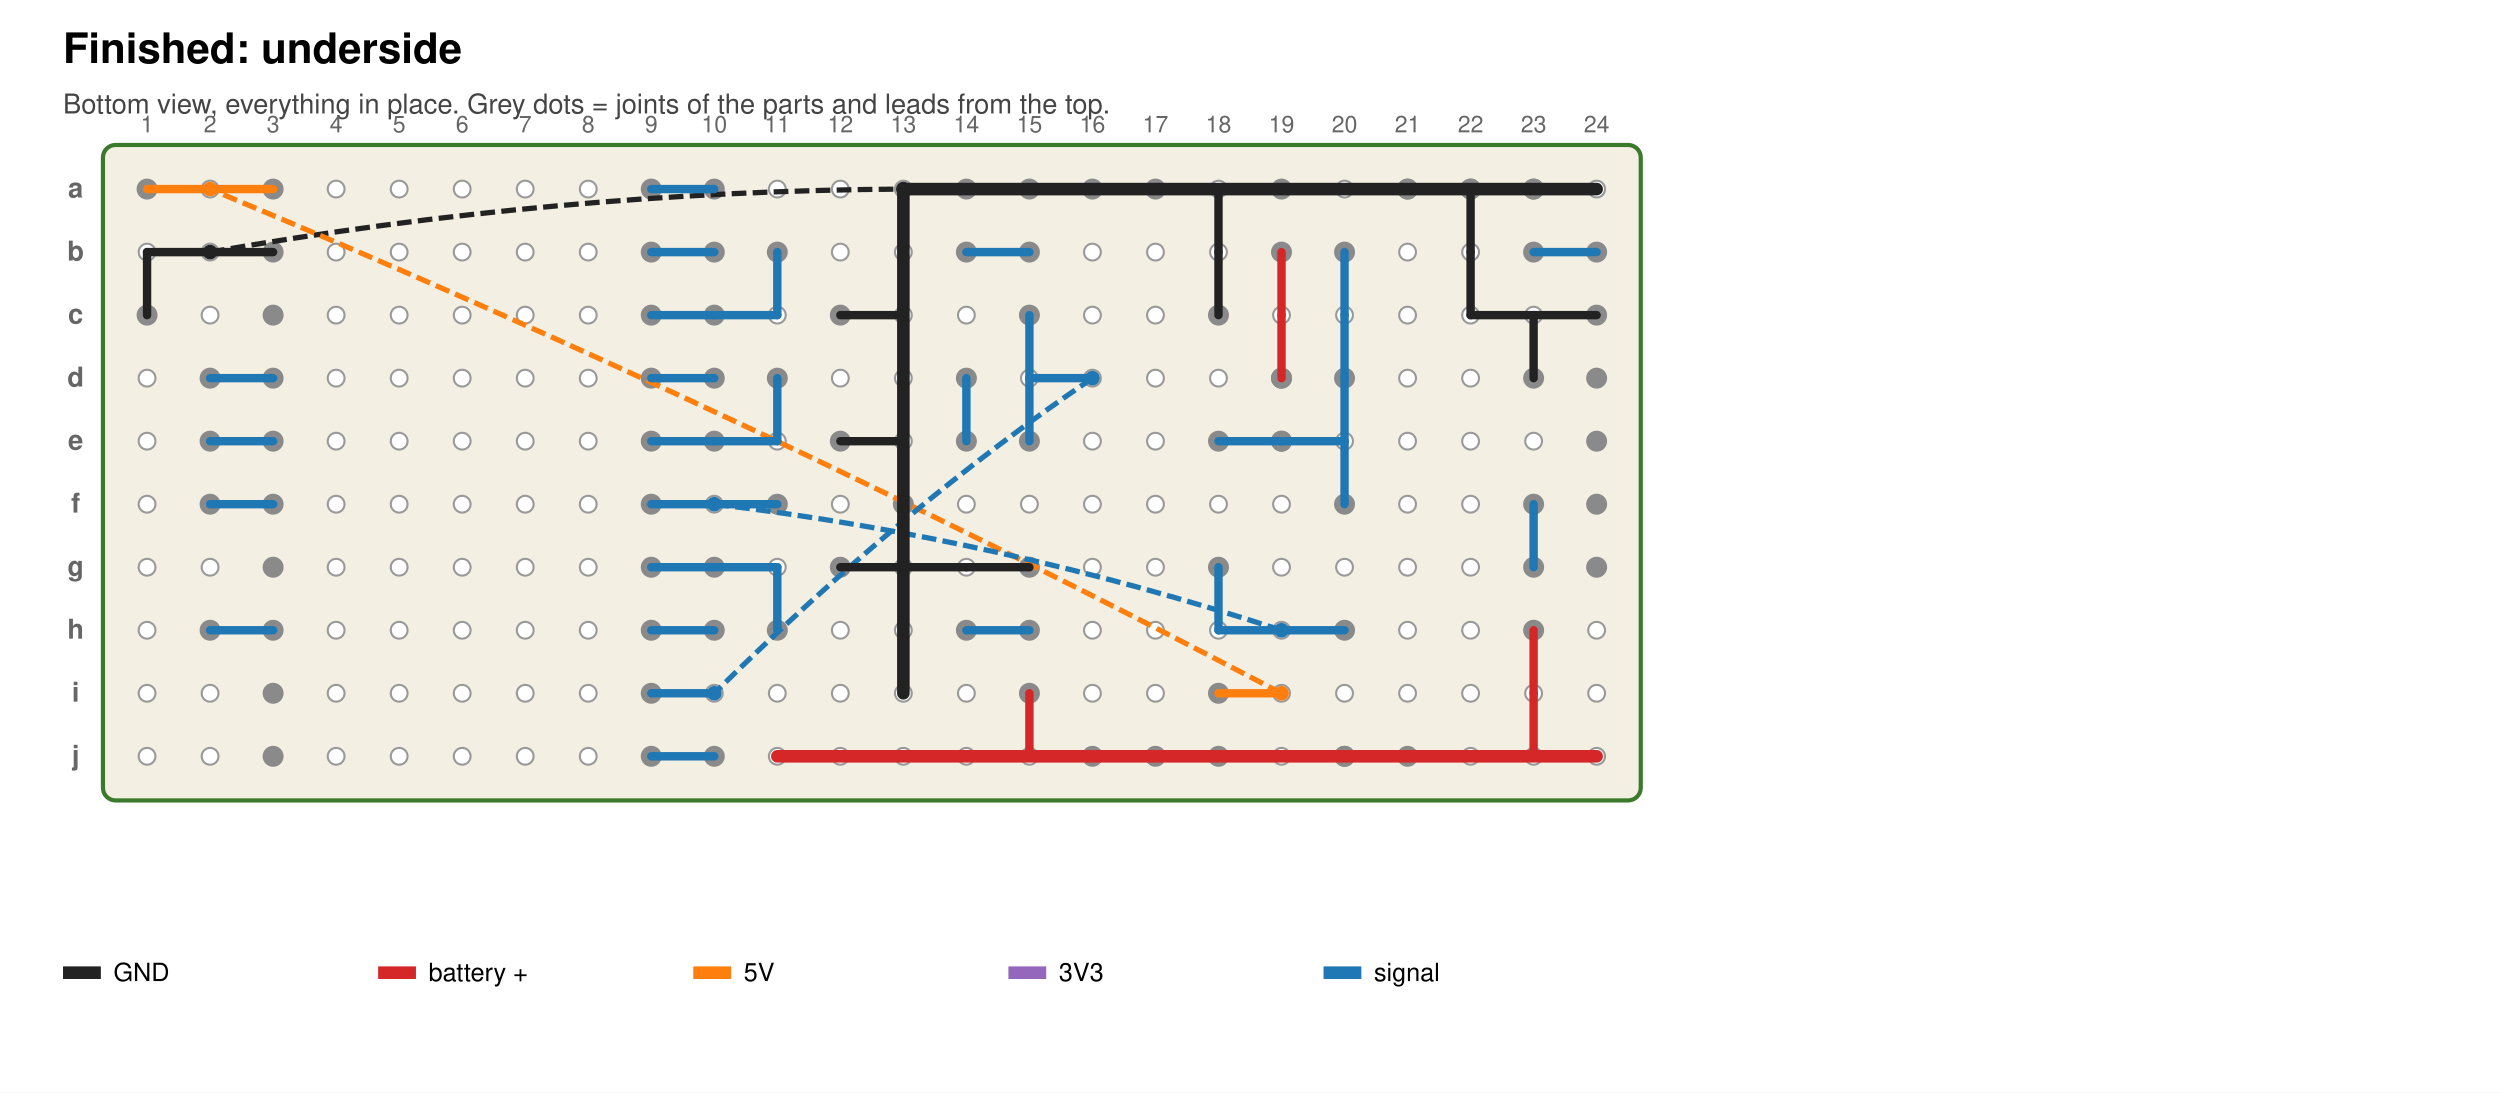
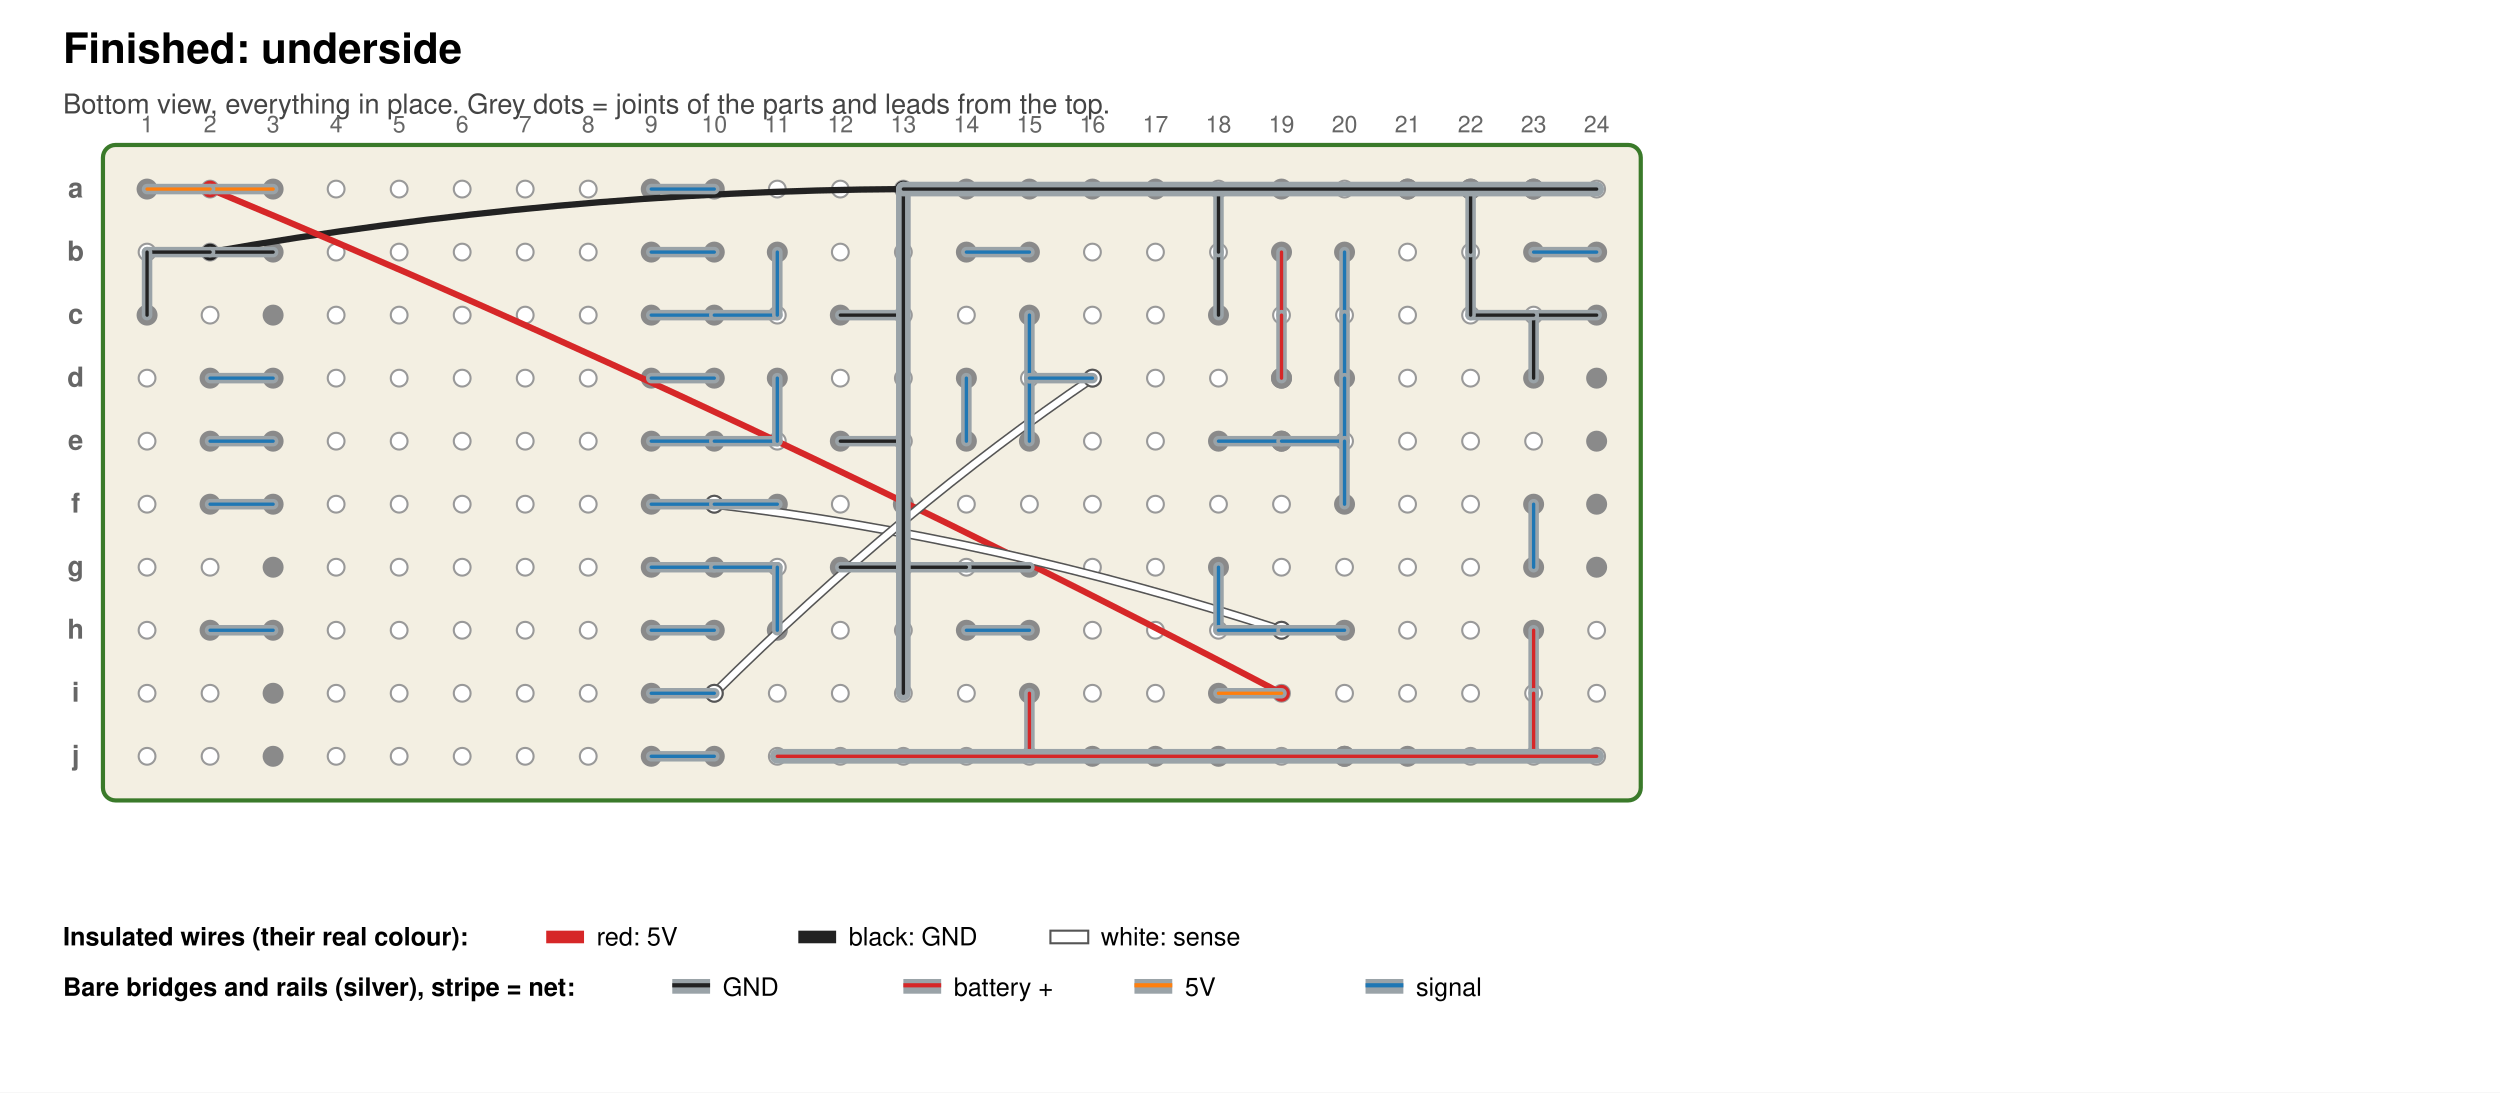
<svg xmlns="http://www.w3.org/2000/svg" width="1190" height="520" font-family="Helvetica,Arial">
  <defs>
    <filter id="mute">
      <feColorMatrix type="saturate" values="0" />
    </filter>
  </defs>
  <rect width="100%" height="100%" fill="#ffffff" />
  <text x="30" y="30" font-size="20" font-weight="bold">Finished: underside</text>
  <text x="30" y="54" font-size="13" fill="#444">Bottom view, everything in place. Grey dots = joints of the parts and leads from the top.</text>
  <rect x="49" y="69" width="732" height="312" rx="6" fill="#f3efe2" stroke="#3a7a2a" stroke-width="2" />
  <text x="70" y="63" font-size="11" fill="#666" text-anchor="middle">1</text>
  <text x="100" y="63" font-size="11" fill="#666" text-anchor="middle">2</text>
  <text x="130" y="63" font-size="11" fill="#666" text-anchor="middle">3</text>
  <text x="160" y="63" font-size="11" fill="#666" text-anchor="middle">4</text>
  <text x="190" y="63" font-size="11" fill="#666" text-anchor="middle">5</text>
  <text x="220" y="63" font-size="11" fill="#666" text-anchor="middle">6</text>
  <text x="250" y="63" font-size="11" fill="#666" text-anchor="middle">7</text>
  <text x="280" y="63" font-size="11" fill="#666" text-anchor="middle">8</text>
  <text x="310" y="63" font-size="11" fill="#666" text-anchor="middle">9</text>
  <text x="340" y="63" font-size="11" fill="#666" text-anchor="middle">10</text>
  <text x="370" y="63" font-size="11" fill="#666" text-anchor="middle">11</text>
  <text x="400" y="63" font-size="11" fill="#666" text-anchor="middle">12</text>
  <text x="430" y="63" font-size="11" fill="#666" text-anchor="middle">13</text>
  <text x="460" y="63" font-size="11" fill="#666" text-anchor="middle">14</text>
  <text x="490" y="63" font-size="11" fill="#666" text-anchor="middle">15</text>
  <text x="520" y="63" font-size="11" fill="#666" text-anchor="middle">16</text>
  <text x="550" y="63" font-size="11" fill="#666" text-anchor="middle">17</text>
  <text x="580" y="63" font-size="11" fill="#666" text-anchor="middle">18</text>
  <text x="610" y="63" font-size="11" fill="#666" text-anchor="middle">19</text>
  <text x="640" y="63" font-size="11" fill="#666" text-anchor="middle">20</text>
  <text x="670" y="63" font-size="11" fill="#666" text-anchor="middle">21</text>
  <text x="700" y="63" font-size="11" fill="#666" text-anchor="middle">22</text>
  <text x="730" y="63" font-size="11" fill="#666" text-anchor="middle">23</text>
  <text x="760" y="63" font-size="11" fill="#666" text-anchor="middle">24</text>
  <text x="36" y="94" font-size="13" font-weight="bold" fill="#666" text-anchor="middle">a</text>
  <text x="36" y="124" font-size="13" font-weight="bold" fill="#666" text-anchor="middle">b</text>
  <text x="36" y="154" font-size="13" font-weight="bold" fill="#666" text-anchor="middle">c</text>
  <text x="36" y="184" font-size="13" font-weight="bold" fill="#666" text-anchor="middle">d</text>
  <text x="36" y="214" font-size="13" font-weight="bold" fill="#666" text-anchor="middle">e</text>
  <text x="36" y="244" font-size="13" font-weight="bold" fill="#666" text-anchor="middle">f</text>
  <text x="36" y="274" font-size="13" font-weight="bold" fill="#666" text-anchor="middle">g</text>
  <text x="36" y="304" font-size="13" font-weight="bold" fill="#666" text-anchor="middle">h</text>
  <text x="36" y="334" font-size="13" font-weight="bold" fill="#666" text-anchor="middle">i</text>
  <text x="36" y="364" font-size="13" font-weight="bold" fill="#666" text-anchor="middle">j</text>
  <circle cx="70" cy="90" r="4" fill="#fff" stroke="#999" />
  <circle cx="70" cy="120" r="4" fill="#fff" stroke="#999" />
  <circle cx="70" cy="150" r="4" fill="#fff" stroke="#999" />
  <circle cx="70" cy="180" r="4" fill="#fff" stroke="#999" />
  <circle cx="70" cy="210" r="4" fill="#fff" stroke="#999" />
  <circle cx="70" cy="240" r="4" fill="#fff" stroke="#999" />
  <circle cx="70" cy="270" r="4" fill="#fff" stroke="#999" />
  <circle cx="70" cy="300" r="4" fill="#fff" stroke="#999" />
  <circle cx="70" cy="330" r="4" fill="#fff" stroke="#999" />
  <circle cx="70" cy="360" r="4" fill="#fff" stroke="#999" />
  <circle cx="100" cy="90" r="4" fill="#fff" stroke="#999" />
  <circle cx="100" cy="120" r="4" fill="#fff" stroke="#999" />
  <circle cx="100" cy="150" r="4" fill="#fff" stroke="#999" />
  <circle cx="100" cy="180" r="4" fill="#fff" stroke="#999" />
  <circle cx="100" cy="210" r="4" fill="#fff" stroke="#999" />
  <circle cx="100" cy="240" r="4" fill="#fff" stroke="#999" />
  <circle cx="100" cy="270" r="4" fill="#fff" stroke="#999" />
  <circle cx="100" cy="300" r="4" fill="#fff" stroke="#999" />
  <circle cx="100" cy="330" r="4" fill="#fff" stroke="#999" />
  <circle cx="100" cy="360" r="4" fill="#fff" stroke="#999" />
  <circle cx="130" cy="90" r="4" fill="#fff" stroke="#999" />
  <circle cx="130" cy="120" r="4" fill="#fff" stroke="#999" />
  <circle cx="130" cy="150" r="4" fill="#fff" stroke="#999" />
  <circle cx="130" cy="180" r="4" fill="#fff" stroke="#999" />
  <circle cx="130" cy="210" r="4" fill="#fff" stroke="#999" />
  <circle cx="130" cy="240" r="4" fill="#fff" stroke="#999" />
  <circle cx="130" cy="270" r="4" fill="#fff" stroke="#999" />
  <circle cx="130" cy="300" r="4" fill="#fff" stroke="#999" />
  <circle cx="130" cy="330" r="4" fill="#fff" stroke="#999" />
  <circle cx="130" cy="360" r="4" fill="#fff" stroke="#999" />
  <circle cx="160" cy="90" r="4" fill="#fff" stroke="#999" />
  <circle cx="160" cy="120" r="4" fill="#fff" stroke="#999" />
  <circle cx="160" cy="150" r="4" fill="#fff" stroke="#999" />
  <circle cx="160" cy="180" r="4" fill="#fff" stroke="#999" />
  <circle cx="160" cy="210" r="4" fill="#fff" stroke="#999" />
  <circle cx="160" cy="240" r="4" fill="#fff" stroke="#999" />
  <circle cx="160" cy="270" r="4" fill="#fff" stroke="#999" />
  <circle cx="160" cy="300" r="4" fill="#fff" stroke="#999" />
  <circle cx="160" cy="330" r="4" fill="#fff" stroke="#999" />
  <circle cx="160" cy="360" r="4" fill="#fff" stroke="#999" />
  <circle cx="190" cy="90" r="4" fill="#fff" stroke="#999" />
  <circle cx="190" cy="120" r="4" fill="#fff" stroke="#999" />
  <circle cx="190" cy="150" r="4" fill="#fff" stroke="#999" />
  <circle cx="190" cy="180" r="4" fill="#fff" stroke="#999" />
  <circle cx="190" cy="210" r="4" fill="#fff" stroke="#999" />
  <circle cx="190" cy="240" r="4" fill="#fff" stroke="#999" />
  <circle cx="190" cy="270" r="4" fill="#fff" stroke="#999" />
  <circle cx="190" cy="300" r="4" fill="#fff" stroke="#999" />
  <circle cx="190" cy="330" r="4" fill="#fff" stroke="#999" />
  <circle cx="190" cy="360" r="4" fill="#fff" stroke="#999" />
  <circle cx="220" cy="90" r="4" fill="#fff" stroke="#999" />
  <circle cx="220" cy="120" r="4" fill="#fff" stroke="#999" />
  <circle cx="220" cy="150" r="4" fill="#fff" stroke="#999" />
  <circle cx="220" cy="180" r="4" fill="#fff" stroke="#999" />
  <circle cx="220" cy="210" r="4" fill="#fff" stroke="#999" />
  <circle cx="220" cy="240" r="4" fill="#fff" stroke="#999" />
  <circle cx="220" cy="270" r="4" fill="#fff" stroke="#999" />
  <circle cx="220" cy="300" r="4" fill="#fff" stroke="#999" />
  <circle cx="220" cy="330" r="4" fill="#fff" stroke="#999" />
  <circle cx="220" cy="360" r="4" fill="#fff" stroke="#999" />
  <circle cx="250" cy="90" r="4" fill="#fff" stroke="#999" />
  <circle cx="250" cy="120" r="4" fill="#fff" stroke="#999" />
  <circle cx="250" cy="150" r="4" fill="#fff" stroke="#999" />
  <circle cx="250" cy="180" r="4" fill="#fff" stroke="#999" />
  <circle cx="250" cy="210" r="4" fill="#fff" stroke="#999" />
  <circle cx="250" cy="240" r="4" fill="#fff" stroke="#999" />
  <circle cx="250" cy="270" r="4" fill="#fff" stroke="#999" />
  <circle cx="250" cy="300" r="4" fill="#fff" stroke="#999" />
  <circle cx="250" cy="330" r="4" fill="#fff" stroke="#999" />
  <circle cx="250" cy="360" r="4" fill="#fff" stroke="#999" />
  <circle cx="280" cy="90" r="4" fill="#fff" stroke="#999" />
  <circle cx="280" cy="120" r="4" fill="#fff" stroke="#999" />
  <circle cx="280" cy="150" r="4" fill="#fff" stroke="#999" />
  <circle cx="280" cy="180" r="4" fill="#fff" stroke="#999" />
  <circle cx="280" cy="210" r="4" fill="#fff" stroke="#999" />
  <circle cx="280" cy="240" r="4" fill="#fff" stroke="#999" />
  <circle cx="280" cy="270" r="4" fill="#fff" stroke="#999" />
  <circle cx="280" cy="300" r="4" fill="#fff" stroke="#999" />
  <circle cx="280" cy="330" r="4" fill="#fff" stroke="#999" />
  <circle cx="280" cy="360" r="4" fill="#fff" stroke="#999" />
  <circle cx="310" cy="90" r="4" fill="#fff" stroke="#999" />
  <circle cx="310" cy="120" r="4" fill="#fff" stroke="#999" />
  <circle cx="310" cy="150" r="4" fill="#fff" stroke="#999" />
  <circle cx="310" cy="180" r="4" fill="#fff" stroke="#999" />
  <circle cx="310" cy="210" r="4" fill="#fff" stroke="#999" />
  <circle cx="310" cy="240" r="4" fill="#fff" stroke="#999" />
  <circle cx="310" cy="270" r="4" fill="#fff" stroke="#999" />
  <circle cx="310" cy="300" r="4" fill="#fff" stroke="#999" />
  <circle cx="310" cy="330" r="4" fill="#fff" stroke="#999" />
  <circle cx="310" cy="360" r="4" fill="#fff" stroke="#999" />
  <circle cx="340" cy="90" r="4" fill="#fff" stroke="#999" />
  <circle cx="340" cy="120" r="4" fill="#fff" stroke="#999" />
  <circle cx="340" cy="150" r="4" fill="#fff" stroke="#999" />
  <circle cx="340" cy="180" r="4" fill="#fff" stroke="#999" />
  <circle cx="340" cy="210" r="4" fill="#fff" stroke="#999" />
  <circle cx="340" cy="240" r="4" fill="#fff" stroke="#999" />
  <circle cx="340" cy="270" r="4" fill="#fff" stroke="#999" />
  <circle cx="340" cy="300" r="4" fill="#fff" stroke="#999" />
  <circle cx="340" cy="330" r="4" fill="#fff" stroke="#999" />
  <circle cx="340" cy="360" r="4" fill="#fff" stroke="#999" />
  <circle cx="370" cy="90" r="4" fill="#fff" stroke="#999" />
  <circle cx="370" cy="120" r="4" fill="#fff" stroke="#999" />
  <circle cx="370" cy="150" r="4" fill="#fff" stroke="#999" />
  <circle cx="370" cy="180" r="4" fill="#fff" stroke="#999" />
  <circle cx="370" cy="210" r="4" fill="#fff" stroke="#999" />
  <circle cx="370" cy="240" r="4" fill="#fff" stroke="#999" />
  <circle cx="370" cy="270" r="4" fill="#fff" stroke="#999" />
  <circle cx="370" cy="300" r="4" fill="#fff" stroke="#999" />
  <circle cx="370" cy="330" r="4" fill="#fff" stroke="#999" />
  <circle cx="370" cy="360" r="4" fill="#fff" stroke="#999" />
  <circle cx="400" cy="90" r="4" fill="#fff" stroke="#999" />
  <circle cx="400" cy="120" r="4" fill="#fff" stroke="#999" />
  <circle cx="400" cy="150" r="4" fill="#fff" stroke="#999" />
  <circle cx="400" cy="180" r="4" fill="#fff" stroke="#999" />
  <circle cx="400" cy="210" r="4" fill="#fff" stroke="#999" />
  <circle cx="400" cy="240" r="4" fill="#fff" stroke="#999" />
  <circle cx="400" cy="270" r="4" fill="#fff" stroke="#999" />
  <circle cx="400" cy="300" r="4" fill="#fff" stroke="#999" />
  <circle cx="400" cy="330" r="4" fill="#fff" stroke="#999" />
  <circle cx="400" cy="360" r="4" fill="#fff" stroke="#999" />
  <circle cx="430" cy="90" r="4" fill="#fff" stroke="#999" />
  <circle cx="430" cy="120" r="4" fill="#fff" stroke="#999" />
  <circle cx="430" cy="150" r="4" fill="#fff" stroke="#999" />
  <circle cx="430" cy="180" r="4" fill="#fff" stroke="#999" />
  <circle cx="430" cy="210" r="4" fill="#fff" stroke="#999" />
  <circle cx="430" cy="240" r="4" fill="#fff" stroke="#999" />
  <circle cx="430" cy="270" r="4" fill="#fff" stroke="#999" />
  <circle cx="430" cy="300" r="4" fill="#fff" stroke="#999" />
  <circle cx="430" cy="330" r="4" fill="#fff" stroke="#999" />
  <circle cx="430" cy="360" r="4" fill="#fff" stroke="#999" />
  <circle cx="460" cy="90" r="4" fill="#fff" stroke="#999" />
  <circle cx="460" cy="120" r="4" fill="#fff" stroke="#999" />
  <circle cx="460" cy="150" r="4" fill="#fff" stroke="#999" />
  <circle cx="460" cy="180" r="4" fill="#fff" stroke="#999" />
  <circle cx="460" cy="210" r="4" fill="#fff" stroke="#999" />
  <circle cx="460" cy="240" r="4" fill="#fff" stroke="#999" />
  <circle cx="460" cy="270" r="4" fill="#fff" stroke="#999" />
  <circle cx="460" cy="300" r="4" fill="#fff" stroke="#999" />
  <circle cx="460" cy="330" r="4" fill="#fff" stroke="#999" />
  <circle cx="460" cy="360" r="4" fill="#fff" stroke="#999" />
  <circle cx="490" cy="90" r="4" fill="#fff" stroke="#999" />
  <circle cx="490" cy="120" r="4" fill="#fff" stroke="#999" />
  <circle cx="490" cy="150" r="4" fill="#fff" stroke="#999" />
  <circle cx="490" cy="180" r="4" fill="#fff" stroke="#999" />
  <circle cx="490" cy="210" r="4" fill="#fff" stroke="#999" />
  <circle cx="490" cy="240" r="4" fill="#fff" stroke="#999" />
  <circle cx="490" cy="270" r="4" fill="#fff" stroke="#999" />
  <circle cx="490" cy="300" r="4" fill="#fff" stroke="#999" />
  <circle cx="490" cy="330" r="4" fill="#fff" stroke="#999" />
  <circle cx="490" cy="360" r="4" fill="#fff" stroke="#999" />
  <circle cx="520" cy="90" r="4" fill="#fff" stroke="#999" />
  <circle cx="520" cy="120" r="4" fill="#fff" stroke="#999" />
  <circle cx="520" cy="150" r="4" fill="#fff" stroke="#999" />
  <circle cx="520" cy="180" r="4" fill="#fff" stroke="#999" />
  <circle cx="520" cy="210" r="4" fill="#fff" stroke="#999" />
  <circle cx="520" cy="240" r="4" fill="#fff" stroke="#999" />
  <circle cx="520" cy="270" r="4" fill="#fff" stroke="#999" />
  <circle cx="520" cy="300" r="4" fill="#fff" stroke="#999" />
  <circle cx="520" cy="330" r="4" fill="#fff" stroke="#999" />
  <circle cx="520" cy="360" r="4" fill="#fff" stroke="#999" />
  <circle cx="550" cy="90" r="4" fill="#fff" stroke="#999" />
  <circle cx="550" cy="120" r="4" fill="#fff" stroke="#999" />
  <circle cx="550" cy="150" r="4" fill="#fff" stroke="#999" />
  <circle cx="550" cy="180" r="4" fill="#fff" stroke="#999" />
  <circle cx="550" cy="210" r="4" fill="#fff" stroke="#999" />
  <circle cx="550" cy="240" r="4" fill="#fff" stroke="#999" />
  <circle cx="550" cy="270" r="4" fill="#fff" stroke="#999" />
  <circle cx="550" cy="300" r="4" fill="#fff" stroke="#999" />
  <circle cx="550" cy="330" r="4" fill="#fff" stroke="#999" />
  <circle cx="550" cy="360" r="4" fill="#fff" stroke="#999" />
  <circle cx="580" cy="90" r="4" fill="#fff" stroke="#999" />
  <circle cx="580" cy="120" r="4" fill="#fff" stroke="#999" />
  <circle cx="580" cy="150" r="4" fill="#fff" stroke="#999" />
  <circle cx="580" cy="180" r="4" fill="#fff" stroke="#999" />
  <circle cx="580" cy="210" r="4" fill="#fff" stroke="#999" />
  <circle cx="580" cy="240" r="4" fill="#fff" stroke="#999" />
  <circle cx="580" cy="270" r="4" fill="#fff" stroke="#999" />
  <circle cx="580" cy="300" r="4" fill="#fff" stroke="#999" />
  <circle cx="580" cy="330" r="4" fill="#fff" stroke="#999" />
  <circle cx="580" cy="360" r="4" fill="#fff" stroke="#999" />
  <circle cx="610" cy="90" r="4" fill="#fff" stroke="#999" />
  <circle cx="610" cy="120" r="4" fill="#fff" stroke="#999" />
  <circle cx="610" cy="150" r="4" fill="#fff" stroke="#999" />
  <circle cx="610" cy="180" r="4" fill="#fff" stroke="#999" />
  <circle cx="610" cy="210" r="4" fill="#fff" stroke="#999" />
  <circle cx="610" cy="240" r="4" fill="#fff" stroke="#999" />
  <circle cx="610" cy="270" r="4" fill="#fff" stroke="#999" />
  <circle cx="610" cy="300" r="4" fill="#fff" stroke="#999" />
  <circle cx="610" cy="330" r="4" fill="#fff" stroke="#999" />
  <circle cx="610" cy="360" r="4" fill="#fff" stroke="#999" />
  <circle cx="640" cy="90" r="4" fill="#fff" stroke="#999" />
  <circle cx="640" cy="120" r="4" fill="#fff" stroke="#999" />
  <circle cx="640" cy="150" r="4" fill="#fff" stroke="#999" />
  <circle cx="640" cy="180" r="4" fill="#fff" stroke="#999" />
  <circle cx="640" cy="210" r="4" fill="#fff" stroke="#999" />
  <circle cx="640" cy="240" r="4" fill="#fff" stroke="#999" />
  <circle cx="640" cy="270" r="4" fill="#fff" stroke="#999" />
  <circle cx="640" cy="300" r="4" fill="#fff" stroke="#999" />
  <circle cx="640" cy="330" r="4" fill="#fff" stroke="#999" />
  <circle cx="640" cy="360" r="4" fill="#fff" stroke="#999" />
  <circle cx="670" cy="90" r="4" fill="#fff" stroke="#999" />
  <circle cx="670" cy="120" r="4" fill="#fff" stroke="#999" />
  <circle cx="670" cy="150" r="4" fill="#fff" stroke="#999" />
  <circle cx="670" cy="180" r="4" fill="#fff" stroke="#999" />
  <circle cx="670" cy="210" r="4" fill="#fff" stroke="#999" />
  <circle cx="670" cy="240" r="4" fill="#fff" stroke="#999" />
  <circle cx="670" cy="270" r="4" fill="#fff" stroke="#999" />
  <circle cx="670" cy="300" r="4" fill="#fff" stroke="#999" />
  <circle cx="670" cy="330" r="4" fill="#fff" stroke="#999" />
  <circle cx="670" cy="360" r="4" fill="#fff" stroke="#999" />
  <circle cx="700" cy="90" r="4" fill="#fff" stroke="#999" />
  <circle cx="700" cy="120" r="4" fill="#fff" stroke="#999" />
  <circle cx="700" cy="150" r="4" fill="#fff" stroke="#999" />
  <circle cx="700" cy="180" r="4" fill="#fff" stroke="#999" />
  <circle cx="700" cy="210" r="4" fill="#fff" stroke="#999" />
  <circle cx="700" cy="240" r="4" fill="#fff" stroke="#999" />
  <circle cx="700" cy="270" r="4" fill="#fff" stroke="#999" />
  <circle cx="700" cy="300" r="4" fill="#fff" stroke="#999" />
  <circle cx="700" cy="330" r="4" fill="#fff" stroke="#999" />
  <circle cx="700" cy="360" r="4" fill="#fff" stroke="#999" />
  <circle cx="730" cy="90" r="4" fill="#fff" stroke="#999" />
  <circle cx="730" cy="120" r="4" fill="#fff" stroke="#999" />
  <circle cx="730" cy="150" r="4" fill="#fff" stroke="#999" />
  <circle cx="730" cy="180" r="4" fill="#fff" stroke="#999" />
  <circle cx="730" cy="210" r="4" fill="#fff" stroke="#999" />
  <circle cx="730" cy="240" r="4" fill="#fff" stroke="#999" />
  <circle cx="730" cy="270" r="4" fill="#fff" stroke="#999" />
  <circle cx="730" cy="300" r="4" fill="#fff" stroke="#999" />
  <circle cx="730" cy="330" r="4" fill="#fff" stroke="#999" />
  <circle cx="730" cy="360" r="4" fill="#fff" stroke="#999" />
  <circle cx="760" cy="90" r="4" fill="#fff" stroke="#999" />
  <circle cx="760" cy="120" r="4" fill="#fff" stroke="#999" />
  <circle cx="760" cy="150" r="4" fill="#fff" stroke="#999" />
  <circle cx="760" cy="180" r="4" fill="#fff" stroke="#999" />
  <circle cx="760" cy="210" r="4" fill="#fff" stroke="#999" />
  <circle cx="760" cy="240" r="4" fill="#fff" stroke="#999" />
  <circle cx="760" cy="270" r="4" fill="#fff" stroke="#999" />
  <circle cx="760" cy="300" r="4" fill="#fff" stroke="#999" />
  <circle cx="760" cy="330" r="4" fill="#fff" stroke="#999" />
  <circle cx="760" cy="360" r="4" fill="#fff" stroke="#999" />
  <circle cx="130" cy="90" r="5" fill="#8a8a8a" />
  <circle cx="130" cy="120" r="5" fill="#8a8a8a" />
  <circle cx="130" cy="150" r="5" fill="#8a8a8a" />
  <circle cx="130" cy="180" r="5" fill="#8a8a8a" />
  <circle cx="130" cy="210" r="5" fill="#8a8a8a" />
  <circle cx="130" cy="240" r="5" fill="#8a8a8a" />
  <circle cx="130" cy="270" r="5" fill="#8a8a8a" />
  <circle cx="130" cy="300" r="5" fill="#8a8a8a" />
  <circle cx="130" cy="330" r="5" fill="#8a8a8a" />
  <circle cx="130" cy="360" r="5" fill="#8a8a8a" />
  <circle cx="310" cy="90" r="5" fill="#8a8a8a" />
  <circle cx="310" cy="120" r="5" fill="#8a8a8a" />
  <circle cx="310" cy="150" r="5" fill="#8a8a8a" />
  <circle cx="310" cy="180" r="5" fill="#8a8a8a" />
  <circle cx="310" cy="210" r="5" fill="#8a8a8a" />
  <circle cx="310" cy="240" r="5" fill="#8a8a8a" />
  <circle cx="310" cy="270" r="5" fill="#8a8a8a" />
  <circle cx="310" cy="300" r="5" fill="#8a8a8a" />
  <circle cx="310" cy="330" r="5" fill="#8a8a8a" />
  <circle cx="310" cy="360" r="5" fill="#8a8a8a" />
  <circle cx="70" cy="90" r="5" fill="#8a8a8a" />
  <circle cx="70" cy="150" r="5" fill="#8a8a8a" />
  <circle cx="340" cy="150" r="5" fill="#8a8a8a" />
  <circle cx="400" cy="150" r="5" fill="#8a8a8a" />
  <circle cx="370" cy="120" r="5" fill="#8a8a8a" />
  <circle cx="460" cy="120" r="5" fill="#8a8a8a" />
  <circle cx="340" cy="210" r="5" fill="#8a8a8a" />
  <circle cx="400" cy="210" r="5" fill="#8a8a8a" />
  <circle cx="370" cy="180" r="5" fill="#8a8a8a" />
  <circle cx="460" cy="180" r="5" fill="#8a8a8a" />
  <circle cx="340" cy="270" r="5" fill="#8a8a8a" />
  <circle cx="400" cy="270" r="5" fill="#8a8a8a" />
  <circle cx="370" cy="300" r="5" fill="#8a8a8a" />
  <circle cx="460" cy="300" r="5" fill="#8a8a8a" />
  <circle cx="370" cy="240" r="5" fill="#8a8a8a" />
  <circle cx="430" cy="240" r="5" fill="#8a8a8a" />
  <circle cx="490" cy="150" r="5" fill="#8a8a8a" />
  <circle cx="580" cy="150" r="5" fill="#8a8a8a" />
  <circle cx="490" cy="210" r="5" fill="#8a8a8a" />
  <circle cx="580" cy="210" r="5" fill="#8a8a8a" />
  <circle cx="490" cy="270" r="5" fill="#8a8a8a" />
  <circle cx="580" cy="270" r="5" fill="#8a8a8a" />
  <circle cx="490" cy="330" r="5" fill="#8a8a8a" />
  <circle cx="580" cy="330" r="5" fill="#8a8a8a" />
  <circle cx="730" cy="120" r="5" fill="#8a8a8a" />
  <circle cx="640" cy="120" r="5" fill="#8a8a8a" />
  <circle cx="640" cy="180" r="5" fill="#8a8a8a" />
  <circle cx="730" cy="180" r="5" fill="#8a8a8a" />
  <circle cx="730" cy="240" r="5" fill="#8a8a8a" />
  <circle cx="640" cy="240" r="5" fill="#8a8a8a" />
  <circle cx="730" cy="300" r="5" fill="#8a8a8a" />
  <circle cx="640" cy="300" r="5" fill="#8a8a8a" />
  <circle cx="610" cy="90" r="5" fill="#8a8a8a" />
  <circle cx="610" cy="120" r="5" fill="#8a8a8a" />
  <circle cx="610" cy="180" r="5" fill="#8a8a8a" />
  <circle cx="610" cy="210" r="5" fill="#8a8a8a" />
  <circle cx="640" cy="360" r="5" fill="#8a8a8a" />
  <circle cx="670" cy="360" r="5" fill="#8a8a8a" />
  <circle cx="670" cy="90" r="5" fill="#8a8a8a" />
  <circle cx="700" cy="90" r="5" fill="#8a8a8a" />
  <circle cx="730" cy="90" r="5" fill="#8a8a8a" />
  <circle cx="760" cy="120" r="5" fill="#8a8a8a" />
  <circle cx="760" cy="150" r="5" fill="#8a8a8a" />
  <circle cx="760" cy="180" r="5" fill="#8a8a8a" />
  <circle cx="760" cy="210" r="5" fill="#8a8a8a" />
  <circle cx="760" cy="240" r="5" fill="#8a8a8a" />
  <circle cx="760" cy="270" r="5" fill="#8a8a8a" />
  <circle cx="730" cy="270" r="5" fill="#8a8a8a" />
  <circle cx="550" cy="90" r="5" fill="#8a8a8a" />
  <circle cx="340" cy="90" r="5" fill="#8a8a8a" />
  <circle cx="340" cy="120" r="5" fill="#8a8a8a" />
  <circle cx="100" cy="240" r="5" fill="#8a8a8a" />
  <circle cx="100" cy="210" r="5" fill="#8a8a8a" />
  <circle cx="100" cy="180" r="5" fill="#8a8a8a" />
  <circle cx="100" cy="300" r="5" fill="#8a8a8a" />
  <circle cx="340" cy="180" r="5" fill="#8a8a8a" />
  <circle cx="340" cy="300" r="5" fill="#8a8a8a" />
  <circle cx="340" cy="360" r="5" fill="#8a8a8a" />
  <circle cx="490" cy="120" r="5" fill="#8a8a8a" />
  <circle cx="460" cy="210" r="5" fill="#8a8a8a" />
  <circle cx="490" cy="300" r="5" fill="#8a8a8a" />
  <circle cx="520" cy="360" r="5" fill="#8a8a8a" />
  <circle cx="550" cy="360" r="5" fill="#8a8a8a" />
  <circle cx="580" cy="360" r="5" fill="#8a8a8a" />
  <circle cx="460" cy="90" r="5" fill="#8a8a8a" />
  <circle cx="490" cy="90" r="5" fill="#8a8a8a" />
  <circle cx="520" cy="90" r="5" fill="#8a8a8a" />
  <circle cx="610" cy="210" r="5" fill="#8a8a8a" />
  <circle cx="670" cy="90" r="5" fill="#8a8a8a" />
  <circle cx="610" cy="180" r="5" fill="#8a8a8a" />
  <circle cx="700" cy="90" r="5" fill="#8a8a8a" />
  <circle cx="640" cy="360" r="5" fill="#8a8a8a" />
  <circle cx="730" cy="90" r="5" fill="#8a8a8a" />
-   <path d="M100 120 Q265 91 430 90" fill="none" stroke="#222222" stroke-width="2.5" stroke-dasharray="7,3" />
-   <circle cx="100" cy="120" r="3.5" fill="#222222" />
-   <circle cx="430" cy="90" r="3.5" fill="#222222" />
-   <path d="M610 330 Q355 196 100 90" fill="none" stroke="#ff7f0e" stroke-width="2.5" stroke-dasharray="7,3" />
-   <circle cx="610" cy="330" r="3.5" fill="#ff7f0e" />
-   <circle cx="100" cy="90" r="3.5" fill="#ff7f0e" />
-   <path d="M610 300 Q475 256 340 240" fill="none" stroke="#1f77b4" stroke-width="2.5" stroke-dasharray="7,3" />
-   <circle cx="610" cy="300" r="3.5" fill="#1f77b4" />
-   <circle cx="340" cy="240" r="3.5" fill="#1f77b4" />
-   <path d="M520 180 Q430 241 340 330" fill="none" stroke="#1f77b4" stroke-width="2.5" stroke-dasharray="7,3" />
-   <circle cx="520" cy="180" r="3.5" fill="#1f77b4" />
-   <circle cx="340" cy="330" r="3.5" fill="#1f77b4" />
-   <line x1="130" y1="90" x2="100" y2="90" stroke="#ff7f0e" stroke-width="4" stroke-linecap="round" />
-   <line x1="100" y1="90" x2="70" y2="90" stroke="#ff7f0e" stroke-width="4" stroke-linecap="round" />
-   <line x1="130" y1="120" x2="100" y2="120" stroke="#222222" stroke-width="4" stroke-linecap="round" />
-   <line x1="100" y1="120" x2="70" y2="120" stroke="#222222" stroke-width="4" stroke-linecap="round" />
-   <line x1="70" y1="120" x2="70" y2="150" stroke="#222222" stroke-width="4" stroke-linecap="round" />
-   <line x1="130" y1="180" x2="100" y2="180" stroke="#1f77b4" stroke-width="4" stroke-linecap="round" />
-   <line x1="130" y1="210" x2="100" y2="210" stroke="#1f77b4" stroke-width="4" stroke-linecap="round" />
-   <line x1="130" y1="240" x2="100" y2="240" stroke="#1f77b4" stroke-width="4" stroke-linecap="round" />
-   <line x1="130" y1="300" x2="100" y2="300" stroke="#1f77b4" stroke-width="4" stroke-linecap="round" />
-   <line x1="310" y1="90" x2="340" y2="90" stroke="#1f77b4" stroke-width="4" stroke-linecap="round" />
-   <line x1="310" y1="120" x2="340" y2="120" stroke="#1f77b4" stroke-width="4" stroke-linecap="round" />
-   <line x1="310" y1="180" x2="340" y2="180" stroke="#1f77b4" stroke-width="4" stroke-linecap="round" />
-   <line x1="310" y1="300" x2="340" y2="300" stroke="#1f77b4" stroke-width="4" stroke-linecap="round" />
-   <line x1="310" y1="360" x2="340" y2="360" stroke="#1f77b4" stroke-width="4" stroke-linecap="round" />
-   <line x1="310" y1="150" x2="340" y2="150" stroke="#1f77b4" stroke-width="4" stroke-linecap="round" />
-   <line x1="340" y1="150" x2="370" y2="150" stroke="#1f77b4" stroke-width="4" stroke-linecap="round" />
-   <line x1="370" y1="150" x2="370" y2="120" stroke="#1f77b4" stroke-width="4" stroke-linecap="round" />
-   <line x1="460" y1="120" x2="490" y2="120" stroke="#1f77b4" stroke-width="4" stroke-linecap="round" />
-   <line x1="400" y1="150" x2="430" y2="150" stroke="#222222" stroke-width="4" stroke-linecap="round" />
-   <line x1="310" y1="210" x2="340" y2="210" stroke="#1f77b4" stroke-width="4" stroke-linecap="round" />
-   <line x1="340" y1="210" x2="370" y2="210" stroke="#1f77b4" stroke-width="4" stroke-linecap="round" />
-   <line x1="370" y1="210" x2="370" y2="180" stroke="#1f77b4" stroke-width="4" stroke-linecap="round" />
-   <line x1="460" y1="180" x2="460" y2="210" stroke="#1f77b4" stroke-width="4" stroke-linecap="round" />
-   <line x1="400" y1="210" x2="430" y2="210" stroke="#222222" stroke-width="4" stroke-linecap="round" />
-   <line x1="310" y1="270" x2="340" y2="270" stroke="#1f77b4" stroke-width="4" stroke-linecap="round" />
-   <line x1="340" y1="270" x2="370" y2="270" stroke="#1f77b4" stroke-width="4" stroke-linecap="round" />
-   <line x1="370" y1="270" x2="370" y2="300" stroke="#1f77b4" stroke-width="4" stroke-linecap="round" />
-   <line x1="460" y1="300" x2="490" y2="300" stroke="#1f77b4" stroke-width="4" stroke-linecap="round" />
-   <line x1="400" y1="270" x2="430" y2="270" stroke="#222222" stroke-width="4" stroke-linecap="round" />
-   <line x1="310" y1="240" x2="340" y2="240" stroke="#1f77b4" stroke-width="4" stroke-linecap="round" />
-   <line x1="340" y1="240" x2="370" y2="240" stroke="#1f77b4" stroke-width="4" stroke-linecap="round" />
-   <line x1="310" y1="330" x2="340" y2="330" stroke="#1f77b4" stroke-width="4" stroke-linecap="round" />
-   <line x1="490" y1="330" x2="490" y2="360" stroke="#d62728" stroke-width="4" stroke-linecap="round" />
-   <line x1="580" y1="330" x2="610" y2="330" stroke="#ff7f0e" stroke-width="4" stroke-linecap="round" />
-   <line x1="730" y1="300" x2="730" y2="330" stroke="#d62728" stroke-width="4" stroke-linecap="round" />
-   <line x1="730" y1="330" x2="730" y2="360" stroke="#d62728" stroke-width="4" stroke-linecap="round" />
-   <line x1="490" y1="270" x2="460" y2="270" stroke="#222222" stroke-width="4" stroke-linecap="round" />
-   <line x1="460" y1="270" x2="430" y2="270" stroke="#222222" stroke-width="4" stroke-linecap="round" />
-   <line x1="580" y1="270" x2="580" y2="300" stroke="#1f77b4" stroke-width="4" stroke-linecap="round" />
-   <line x1="580" y1="300" x2="610" y2="300" stroke="#1f77b4" stroke-width="4" stroke-linecap="round" />
-   <line x1="610" y1="300" x2="640" y2="300" stroke="#1f77b4" stroke-width="4" stroke-linecap="round" />
-   <line x1="580" y1="210" x2="610" y2="210" stroke="#1f77b4" stroke-width="4" stroke-linecap="round" />
-   <line x1="610" y1="210" x2="640" y2="210" stroke="#1f77b4" stroke-width="4" stroke-linecap="round" />
-   <line x1="490" y1="210" x2="490" y2="180" stroke="#1f77b4" stroke-width="4" stroke-linecap="round" />
-   <line x1="490" y1="180" x2="490" y2="150" stroke="#1f77b4" stroke-width="4" stroke-linecap="round" />
-   <line x1="490" y1="180" x2="520" y2="180" stroke="#1f77b4" stroke-width="4" stroke-linecap="round" />
-   <line x1="580" y1="150" x2="580" y2="120" stroke="#222222" stroke-width="4" stroke-linecap="round" />
-   <line x1="580" y1="120" x2="580" y2="90" stroke="#222222" stroke-width="4" stroke-linecap="round" />
-   <line x1="640" y1="120" x2="640" y2="150" stroke="#1f77b4" stroke-width="4" stroke-linecap="round" />
-   <line x1="640" y1="150" x2="640" y2="180" stroke="#1f77b4" stroke-width="4" stroke-linecap="round" />
-   <line x1="640" y1="180" x2="640" y2="210" stroke="#1f77b4" stroke-width="4" stroke-linecap="round" />
-   <line x1="640" y1="210" x2="640" y2="240" stroke="#1f77b4" stroke-width="4" stroke-linecap="round" />
-   <line x1="760" y1="120" x2="730" y2="120" stroke="#1f77b4" stroke-width="4" stroke-linecap="round" />
-   <line x1="730" y1="240" x2="730" y2="270" stroke="#1f77b4" stroke-width="4" stroke-linecap="round" />
-   <line x1="760" y1="150" x2="730" y2="150" stroke="#222222" stroke-width="4" stroke-linecap="round" />
-   <line x1="730" y1="150" x2="730" y2="180" stroke="#222222" stroke-width="4" stroke-linecap="round" />
-   <line x1="730" y1="150" x2="700" y2="150" stroke="#222222" stroke-width="4" stroke-linecap="round" />
-   <line x1="700" y1="150" x2="700" y2="120" stroke="#222222" stroke-width="4" stroke-linecap="round" />
-   <line x1="700" y1="120" x2="700" y2="90" stroke="#222222" stroke-width="4" stroke-linecap="round" />
-   <line x1="610" y1="120" x2="610" y2="150" stroke="#d62728" stroke-width="4" stroke-linecap="round" />
-   <line x1="610" y1="150" x2="610" y2="180" stroke="#d62728" stroke-width="4" stroke-linecap="round" />
-   <line x1="430" y1="90" x2="430" y2="330" stroke="#222222" stroke-width="6" stroke-linecap="round" />
-   <line x1="430" y1="90" x2="760" y2="90" stroke="#222222" stroke-width="6" stroke-linecap="round" />
-   <line x1="370" y1="360" x2="760" y2="360" stroke="#d62728" stroke-width="6" stroke-linecap="round" />
-   <rect x="30" y="460" width="18" height="6" fill="#222222" />
-   <text x="54" y="467" font-size="12">GND</text>
-   <rect x="180" y="460" width="18" height="6" fill="#d62728" />
-   <text x="204" y="467" font-size="12">battery +</text>
-   <rect x="330" y="460" width="18" height="6" fill="#ff7f0e" />
-   <text x="354" y="467" font-size="12">5V</text>
-   <rect x="480" y="460" width="18" height="6" fill="#9467bd" />
-   <text x="504" y="467" font-size="12">3V3</text>
-   <rect x="630" y="460" width="18" height="6" fill="#1f77b4" />
-   <text x="654" y="467" font-size="12">signal</text>
+   <path d="M100 120 Q265 91 430 90" fill="none" stroke="#222222" stroke-width="3" />
+   <circle cx="100" cy="120" r="4" fill="#222222" />
+   <circle cx="430" cy="90" r="4" fill="#222222" />
+   <path d="M610 330 Q355 196 100 90" fill="none" stroke="#d62728" stroke-width="3" />
+   <circle cx="610" cy="330" r="4" fill="#d62728" />
+   <circle cx="100" cy="90" r="4" fill="#d62728" />
+   <path d="M610 300 Q475 256 340 240" fill="none" stroke="#555" stroke-width="4.5" />
+   <path d="M610 300 Q475 256 340 240" fill="none" stroke="#ffffff" stroke-width="3" />
+   <circle cx="610" cy="300" r="4" fill="#ffffff" stroke="#555" stroke-width="1" />
+   <circle cx="340" cy="240" r="4" fill="#ffffff" stroke="#555" stroke-width="1" />
+   <path d="M520 180 Q430 241 340 330" fill="none" stroke="#555" stroke-width="4.5" />
+   <path d="M520 180 Q430 241 340 330" fill="none" stroke="#ffffff" stroke-width="3" />
+   <circle cx="520" cy="180" r="4" fill="#ffffff" stroke="#555" stroke-width="1" />
+   <circle cx="340" cy="330" r="4" fill="#ffffff" stroke="#555" stroke-width="1" />
+   <line x1="130" y1="90" x2="100" y2="90" stroke="#9aa3a8" stroke-width="5" stroke-linecap="round" />
+   <line x1="130" y1="90" x2="100" y2="90" stroke="#ff7f0e" stroke-width="1.6" stroke-linecap="round" />
+   <line x1="100" y1="90" x2="70" y2="90" stroke="#9aa3a8" stroke-width="5" stroke-linecap="round" />
+   <line x1="100" y1="90" x2="70" y2="90" stroke="#ff7f0e" stroke-width="1.6" stroke-linecap="round" />
+   <line x1="130" y1="120" x2="100" y2="120" stroke="#9aa3a8" stroke-width="5" stroke-linecap="round" />
+   <line x1="130" y1="120" x2="100" y2="120" stroke="#222222" stroke-width="1.6" stroke-linecap="round" />
+   <line x1="100" y1="120" x2="70" y2="120" stroke="#9aa3a8" stroke-width="5" stroke-linecap="round" />
+   <line x1="100" y1="120" x2="70" y2="120" stroke="#222222" stroke-width="1.6" stroke-linecap="round" />
+   <line x1="70" y1="120" x2="70" y2="150" stroke="#9aa3a8" stroke-width="5" stroke-linecap="round" />
+   <line x1="70" y1="120" x2="70" y2="150" stroke="#222222" stroke-width="1.6" stroke-linecap="round" />
+   <line x1="130" y1="180" x2="100" y2="180" stroke="#9aa3a8" stroke-width="5" stroke-linecap="round" />
+   <line x1="130" y1="180" x2="100" y2="180" stroke="#1f77b4" stroke-width="1.6" stroke-linecap="round" />
+   <line x1="130" y1="210" x2="100" y2="210" stroke="#9aa3a8" stroke-width="5" stroke-linecap="round" />
+   <line x1="130" y1="210" x2="100" y2="210" stroke="#1f77b4" stroke-width="1.6" stroke-linecap="round" />
+   <line x1="130" y1="240" x2="100" y2="240" stroke="#9aa3a8" stroke-width="5" stroke-linecap="round" />
+   <line x1="130" y1="240" x2="100" y2="240" stroke="#1f77b4" stroke-width="1.6" stroke-linecap="round" />
+   <line x1="130" y1="300" x2="100" y2="300" stroke="#9aa3a8" stroke-width="5" stroke-linecap="round" />
+   <line x1="130" y1="300" x2="100" y2="300" stroke="#1f77b4" stroke-width="1.6" stroke-linecap="round" />
+   <line x1="310" y1="90" x2="340" y2="90" stroke="#9aa3a8" stroke-width="5" stroke-linecap="round" />
+   <line x1="310" y1="90" x2="340" y2="90" stroke="#1f77b4" stroke-width="1.6" stroke-linecap="round" />
+   <line x1="310" y1="120" x2="340" y2="120" stroke="#9aa3a8" stroke-width="5" stroke-linecap="round" />
+   <line x1="310" y1="120" x2="340" y2="120" stroke="#1f77b4" stroke-width="1.6" stroke-linecap="round" />
+   <line x1="310" y1="180" x2="340" y2="180" stroke="#9aa3a8" stroke-width="5" stroke-linecap="round" />
+   <line x1="310" y1="180" x2="340" y2="180" stroke="#1f77b4" stroke-width="1.6" stroke-linecap="round" />
+   <line x1="310" y1="300" x2="340" y2="300" stroke="#9aa3a8" stroke-width="5" stroke-linecap="round" />
+   <line x1="310" y1="300" x2="340" y2="300" stroke="#1f77b4" stroke-width="1.6" stroke-linecap="round" />
+   <line x1="310" y1="360" x2="340" y2="360" stroke="#9aa3a8" stroke-width="5" stroke-linecap="round" />
+   <line x1="310" y1="360" x2="340" y2="360" stroke="#1f77b4" stroke-width="1.6" stroke-linecap="round" />
+   <line x1="310" y1="150" x2="340" y2="150" stroke="#9aa3a8" stroke-width="5" stroke-linecap="round" />
+   <line x1="310" y1="150" x2="340" y2="150" stroke="#1f77b4" stroke-width="1.6" stroke-linecap="round" />
+   <line x1="340" y1="150" x2="370" y2="150" stroke="#9aa3a8" stroke-width="5" stroke-linecap="round" />
+   <line x1="340" y1="150" x2="370" y2="150" stroke="#1f77b4" stroke-width="1.6" stroke-linecap="round" />
+   <line x1="370" y1="150" x2="370" y2="120" stroke="#9aa3a8" stroke-width="5" stroke-linecap="round" />
+   <line x1="370" y1="150" x2="370" y2="120" stroke="#1f77b4" stroke-width="1.6" stroke-linecap="round" />
+   <line x1="460" y1="120" x2="490" y2="120" stroke="#9aa3a8" stroke-width="5" stroke-linecap="round" />
+   <line x1="460" y1="120" x2="490" y2="120" stroke="#1f77b4" stroke-width="1.6" stroke-linecap="round" />
+   <line x1="400" y1="150" x2="430" y2="150" stroke="#9aa3a8" stroke-width="5" stroke-linecap="round" />
+   <line x1="400" y1="150" x2="430" y2="150" stroke="#222222" stroke-width="1.6" stroke-linecap="round" />
+   <line x1="310" y1="210" x2="340" y2="210" stroke="#9aa3a8" stroke-width="5" stroke-linecap="round" />
+   <line x1="310" y1="210" x2="340" y2="210" stroke="#1f77b4" stroke-width="1.6" stroke-linecap="round" />
+   <line x1="340" y1="210" x2="370" y2="210" stroke="#9aa3a8" stroke-width="5" stroke-linecap="round" />
+   <line x1="340" y1="210" x2="370" y2="210" stroke="#1f77b4" stroke-width="1.6" stroke-linecap="round" />
+   <line x1="370" y1="210" x2="370" y2="180" stroke="#9aa3a8" stroke-width="5" stroke-linecap="round" />
+   <line x1="370" y1="210" x2="370" y2="180" stroke="#1f77b4" stroke-width="1.6" stroke-linecap="round" />
+   <line x1="460" y1="180" x2="460" y2="210" stroke="#9aa3a8" stroke-width="5" stroke-linecap="round" />
+   <line x1="460" y1="180" x2="460" y2="210" stroke="#1f77b4" stroke-width="1.6" stroke-linecap="round" />
+   <line x1="400" y1="210" x2="430" y2="210" stroke="#9aa3a8" stroke-width="5" stroke-linecap="round" />
+   <line x1="400" y1="210" x2="430" y2="210" stroke="#222222" stroke-width="1.6" stroke-linecap="round" />
+   <line x1="310" y1="270" x2="340" y2="270" stroke="#9aa3a8" stroke-width="5" stroke-linecap="round" />
+   <line x1="310" y1="270" x2="340" y2="270" stroke="#1f77b4" stroke-width="1.6" stroke-linecap="round" />
+   <line x1="340" y1="270" x2="370" y2="270" stroke="#9aa3a8" stroke-width="5" stroke-linecap="round" />
+   <line x1="340" y1="270" x2="370" y2="270" stroke="#1f77b4" stroke-width="1.6" stroke-linecap="round" />
+   <line x1="370" y1="270" x2="370" y2="300" stroke="#9aa3a8" stroke-width="5" stroke-linecap="round" />
+   <line x1="370" y1="270" x2="370" y2="300" stroke="#1f77b4" stroke-width="1.6" stroke-linecap="round" />
+   <line x1="460" y1="300" x2="490" y2="300" stroke="#9aa3a8" stroke-width="5" stroke-linecap="round" />
+   <line x1="460" y1="300" x2="490" y2="300" stroke="#1f77b4" stroke-width="1.6" stroke-linecap="round" />
+   <line x1="400" y1="270" x2="430" y2="270" stroke="#9aa3a8" stroke-width="5" stroke-linecap="round" />
+   <line x1="400" y1="270" x2="430" y2="270" stroke="#222222" stroke-width="1.6" stroke-linecap="round" />
+   <line x1="310" y1="240" x2="340" y2="240" stroke="#9aa3a8" stroke-width="5" stroke-linecap="round" />
+   <line x1="310" y1="240" x2="340" y2="240" stroke="#1f77b4" stroke-width="1.6" stroke-linecap="round" />
+   <line x1="340" y1="240" x2="370" y2="240" stroke="#9aa3a8" stroke-width="5" stroke-linecap="round" />
+   <line x1="340" y1="240" x2="370" y2="240" stroke="#1f77b4" stroke-width="1.6" stroke-linecap="round" />
+   <line x1="310" y1="330" x2="340" y2="330" stroke="#9aa3a8" stroke-width="5" stroke-linecap="round" />
+   <line x1="310" y1="330" x2="340" y2="330" stroke="#1f77b4" stroke-width="1.6" stroke-linecap="round" />
+   <line x1="490" y1="330" x2="490" y2="360" stroke="#9aa3a8" stroke-width="5" stroke-linecap="round" />
+   <line x1="490" y1="330" x2="490" y2="360" stroke="#d62728" stroke-width="1.6" stroke-linecap="round" />
+   <line x1="580" y1="330" x2="610" y2="330" stroke="#9aa3a8" stroke-width="5" stroke-linecap="round" />
+   <line x1="580" y1="330" x2="610" y2="330" stroke="#ff7f0e" stroke-width="1.6" stroke-linecap="round" />
+   <line x1="730" y1="300" x2="730" y2="330" stroke="#9aa3a8" stroke-width="5" stroke-linecap="round" />
+   <line x1="730" y1="300" x2="730" y2="330" stroke="#d62728" stroke-width="1.6" stroke-linecap="round" />
+   <line x1="730" y1="330" x2="730" y2="360" stroke="#9aa3a8" stroke-width="5" stroke-linecap="round" />
+   <line x1="730" y1="330" x2="730" y2="360" stroke="#d62728" stroke-width="1.6" stroke-linecap="round" />
+   <line x1="490" y1="270" x2="460" y2="270" stroke="#9aa3a8" stroke-width="5" stroke-linecap="round" />
+   <line x1="490" y1="270" x2="460" y2="270" stroke="#222222" stroke-width="1.6" stroke-linecap="round" />
+   <line x1="460" y1="270" x2="430" y2="270" stroke="#9aa3a8" stroke-width="5" stroke-linecap="round" />
+   <line x1="460" y1="270" x2="430" y2="270" stroke="#222222" stroke-width="1.6" stroke-linecap="round" />
+   <line x1="580" y1="270" x2="580" y2="300" stroke="#9aa3a8" stroke-width="5" stroke-linecap="round" />
+   <line x1="580" y1="270" x2="580" y2="300" stroke="#1f77b4" stroke-width="1.6" stroke-linecap="round" />
+   <line x1="580" y1="300" x2="610" y2="300" stroke="#9aa3a8" stroke-width="5" stroke-linecap="round" />
+   <line x1="580" y1="300" x2="610" y2="300" stroke="#1f77b4" stroke-width="1.6" stroke-linecap="round" />
+   <line x1="610" y1="300" x2="640" y2="300" stroke="#9aa3a8" stroke-width="5" stroke-linecap="round" />
+   <line x1="610" y1="300" x2="640" y2="300" stroke="#1f77b4" stroke-width="1.6" stroke-linecap="round" />
+   <line x1="580" y1="210" x2="610" y2="210" stroke="#9aa3a8" stroke-width="5" stroke-linecap="round" />
+   <line x1="580" y1="210" x2="610" y2="210" stroke="#1f77b4" stroke-width="1.6" stroke-linecap="round" />
+   <line x1="610" y1="210" x2="640" y2="210" stroke="#9aa3a8" stroke-width="5" stroke-linecap="round" />
+   <line x1="610" y1="210" x2="640" y2="210" stroke="#1f77b4" stroke-width="1.6" stroke-linecap="round" />
+   <line x1="490" y1="210" x2="490" y2="180" stroke="#9aa3a8" stroke-width="5" stroke-linecap="round" />
+   <line x1="490" y1="210" x2="490" y2="180" stroke="#1f77b4" stroke-width="1.6" stroke-linecap="round" />
+   <line x1="490" y1="180" x2="490" y2="150" stroke="#9aa3a8" stroke-width="5" stroke-linecap="round" />
+   <line x1="490" y1="180" x2="490" y2="150" stroke="#1f77b4" stroke-width="1.6" stroke-linecap="round" />
+   <line x1="490" y1="180" x2="520" y2="180" stroke="#9aa3a8" stroke-width="5" stroke-linecap="round" />
+   <line x1="490" y1="180" x2="520" y2="180" stroke="#1f77b4" stroke-width="1.6" stroke-linecap="round" />
+   <line x1="580" y1="150" x2="580" y2="120" stroke="#9aa3a8" stroke-width="5" stroke-linecap="round" />
+   <line x1="580" y1="150" x2="580" y2="120" stroke="#222222" stroke-width="1.6" stroke-linecap="round" />
+   <line x1="580" y1="120" x2="580" y2="90" stroke="#9aa3a8" stroke-width="5" stroke-linecap="round" />
+   <line x1="580" y1="120" x2="580" y2="90" stroke="#222222" stroke-width="1.6" stroke-linecap="round" />
+   <line x1="640" y1="120" x2="640" y2="150" stroke="#9aa3a8" stroke-width="5" stroke-linecap="round" />
+   <line x1="640" y1="120" x2="640" y2="150" stroke="#1f77b4" stroke-width="1.6" stroke-linecap="round" />
+   <line x1="640" y1="150" x2="640" y2="180" stroke="#9aa3a8" stroke-width="5" stroke-linecap="round" />
+   <line x1="640" y1="150" x2="640" y2="180" stroke="#1f77b4" stroke-width="1.6" stroke-linecap="round" />
+   <line x1="640" y1="180" x2="640" y2="210" stroke="#9aa3a8" stroke-width="5" stroke-linecap="round" />
+   <line x1="640" y1="180" x2="640" y2="210" stroke="#1f77b4" stroke-width="1.6" stroke-linecap="round" />
+   <line x1="640" y1="210" x2="640" y2="240" stroke="#9aa3a8" stroke-width="5" stroke-linecap="round" />
+   <line x1="640" y1="210" x2="640" y2="240" stroke="#1f77b4" stroke-width="1.6" stroke-linecap="round" />
+   <line x1="760" y1="120" x2="730" y2="120" stroke="#9aa3a8" stroke-width="5" stroke-linecap="round" />
+   <line x1="760" y1="120" x2="730" y2="120" stroke="#1f77b4" stroke-width="1.6" stroke-linecap="round" />
+   <line x1="730" y1="240" x2="730" y2="270" stroke="#9aa3a8" stroke-width="5" stroke-linecap="round" />
+   <line x1="730" y1="240" x2="730" y2="270" stroke="#1f77b4" stroke-width="1.6" stroke-linecap="round" />
+   <line x1="760" y1="150" x2="730" y2="150" stroke="#9aa3a8" stroke-width="5" stroke-linecap="round" />
+   <line x1="760" y1="150" x2="730" y2="150" stroke="#222222" stroke-width="1.6" stroke-linecap="round" />
+   <line x1="730" y1="150" x2="730" y2="180" stroke="#9aa3a8" stroke-width="5" stroke-linecap="round" />
+   <line x1="730" y1="150" x2="730" y2="180" stroke="#222222" stroke-width="1.6" stroke-linecap="round" />
+   <line x1="730" y1="150" x2="700" y2="150" stroke="#9aa3a8" stroke-width="5" stroke-linecap="round" />
+   <line x1="730" y1="150" x2="700" y2="150" stroke="#222222" stroke-width="1.6" stroke-linecap="round" />
+   <line x1="700" y1="150" x2="700" y2="120" stroke="#9aa3a8" stroke-width="5" stroke-linecap="round" />
+   <line x1="700" y1="150" x2="700" y2="120" stroke="#222222" stroke-width="1.6" stroke-linecap="round" />
+   <line x1="700" y1="120" x2="700" y2="90" stroke="#9aa3a8" stroke-width="5" stroke-linecap="round" />
+   <line x1="700" y1="120" x2="700" y2="90" stroke="#222222" stroke-width="1.6" stroke-linecap="round" />
+   <line x1="610" y1="120" x2="610" y2="150" stroke="#9aa3a8" stroke-width="5" stroke-linecap="round" />
+   <line x1="610" y1="120" x2="610" y2="150" stroke="#d62728" stroke-width="1.6" stroke-linecap="round" />
+   <line x1="610" y1="150" x2="610" y2="180" stroke="#9aa3a8" stroke-width="5" stroke-linecap="round" />
+   <line x1="610" y1="150" x2="610" y2="180" stroke="#d62728" stroke-width="1.6" stroke-linecap="round" />
+   <line x1="430" y1="90" x2="430" y2="330" stroke="#9aa3a8" stroke-width="7" stroke-linecap="round" />
+   <line x1="430" y1="90" x2="430" y2="330" stroke="#222222" stroke-width="1.6" stroke-linecap="round" />
+   <line x1="430" y1="90" x2="760" y2="90" stroke="#9aa3a8" stroke-width="7" stroke-linecap="round" />
+   <line x1="430" y1="90" x2="760" y2="90" stroke="#222222" stroke-width="1.6" stroke-linecap="round" />
+   <line x1="370" y1="360" x2="760" y2="360" stroke="#9aa3a8" stroke-width="7" stroke-linecap="round" />
+   <line x1="370" y1="360" x2="760" y2="360" stroke="#d62728" stroke-width="1.6" stroke-linecap="round" />
+   <text x="30" y="450" font-size="12" font-weight="bold">Insulated wires (their real colour):</text>
+   <rect x="260" y="443" width="18" height="6" fill="#d62728" />
+   <text x="284" y="450" font-size="12">red: 5V</text>
+   <rect x="380" y="443" width="18" height="6" fill="#222222" />
+   <text x="404" y="450" font-size="12">black: GND</text>
+   <rect x="500" y="443" width="18" height="6" fill="#ffffff" stroke="#555" stroke-width="1" />
+   <text x="524" y="450" font-size="12">white: sense</text>
+   <text x="30" y="474" font-size="12" font-weight="bold">Bare bridges and rails (silver), stripe = net:</text>
+   <rect x="320" y="466" width="18" height="7" fill="#9aa3a8" />
+   <rect x="320" y="468" width="18" height="2" fill="#222222" />
+   <text x="344" y="474" font-size="12">GND</text>
+   <rect x="430" y="466" width="18" height="7" fill="#9aa3a8" />
+   <rect x="430" y="468" width="18" height="2" fill="#d62728" />
+   <text x="454" y="474" font-size="12">battery +</text>
+   <rect x="540" y="466" width="18" height="7" fill="#9aa3a8" />
+   <rect x="540" y="468" width="18" height="2" fill="#ff7f0e" />
+   <text x="564" y="474" font-size="12">5V</text>
+   <rect x="650" y="466" width="18" height="7" fill="#9aa3a8" />
+   <rect x="650" y="468" width="18" height="2" fill="#1f77b4" />
+   <text x="674" y="474" font-size="12">signal</text>
</svg>
